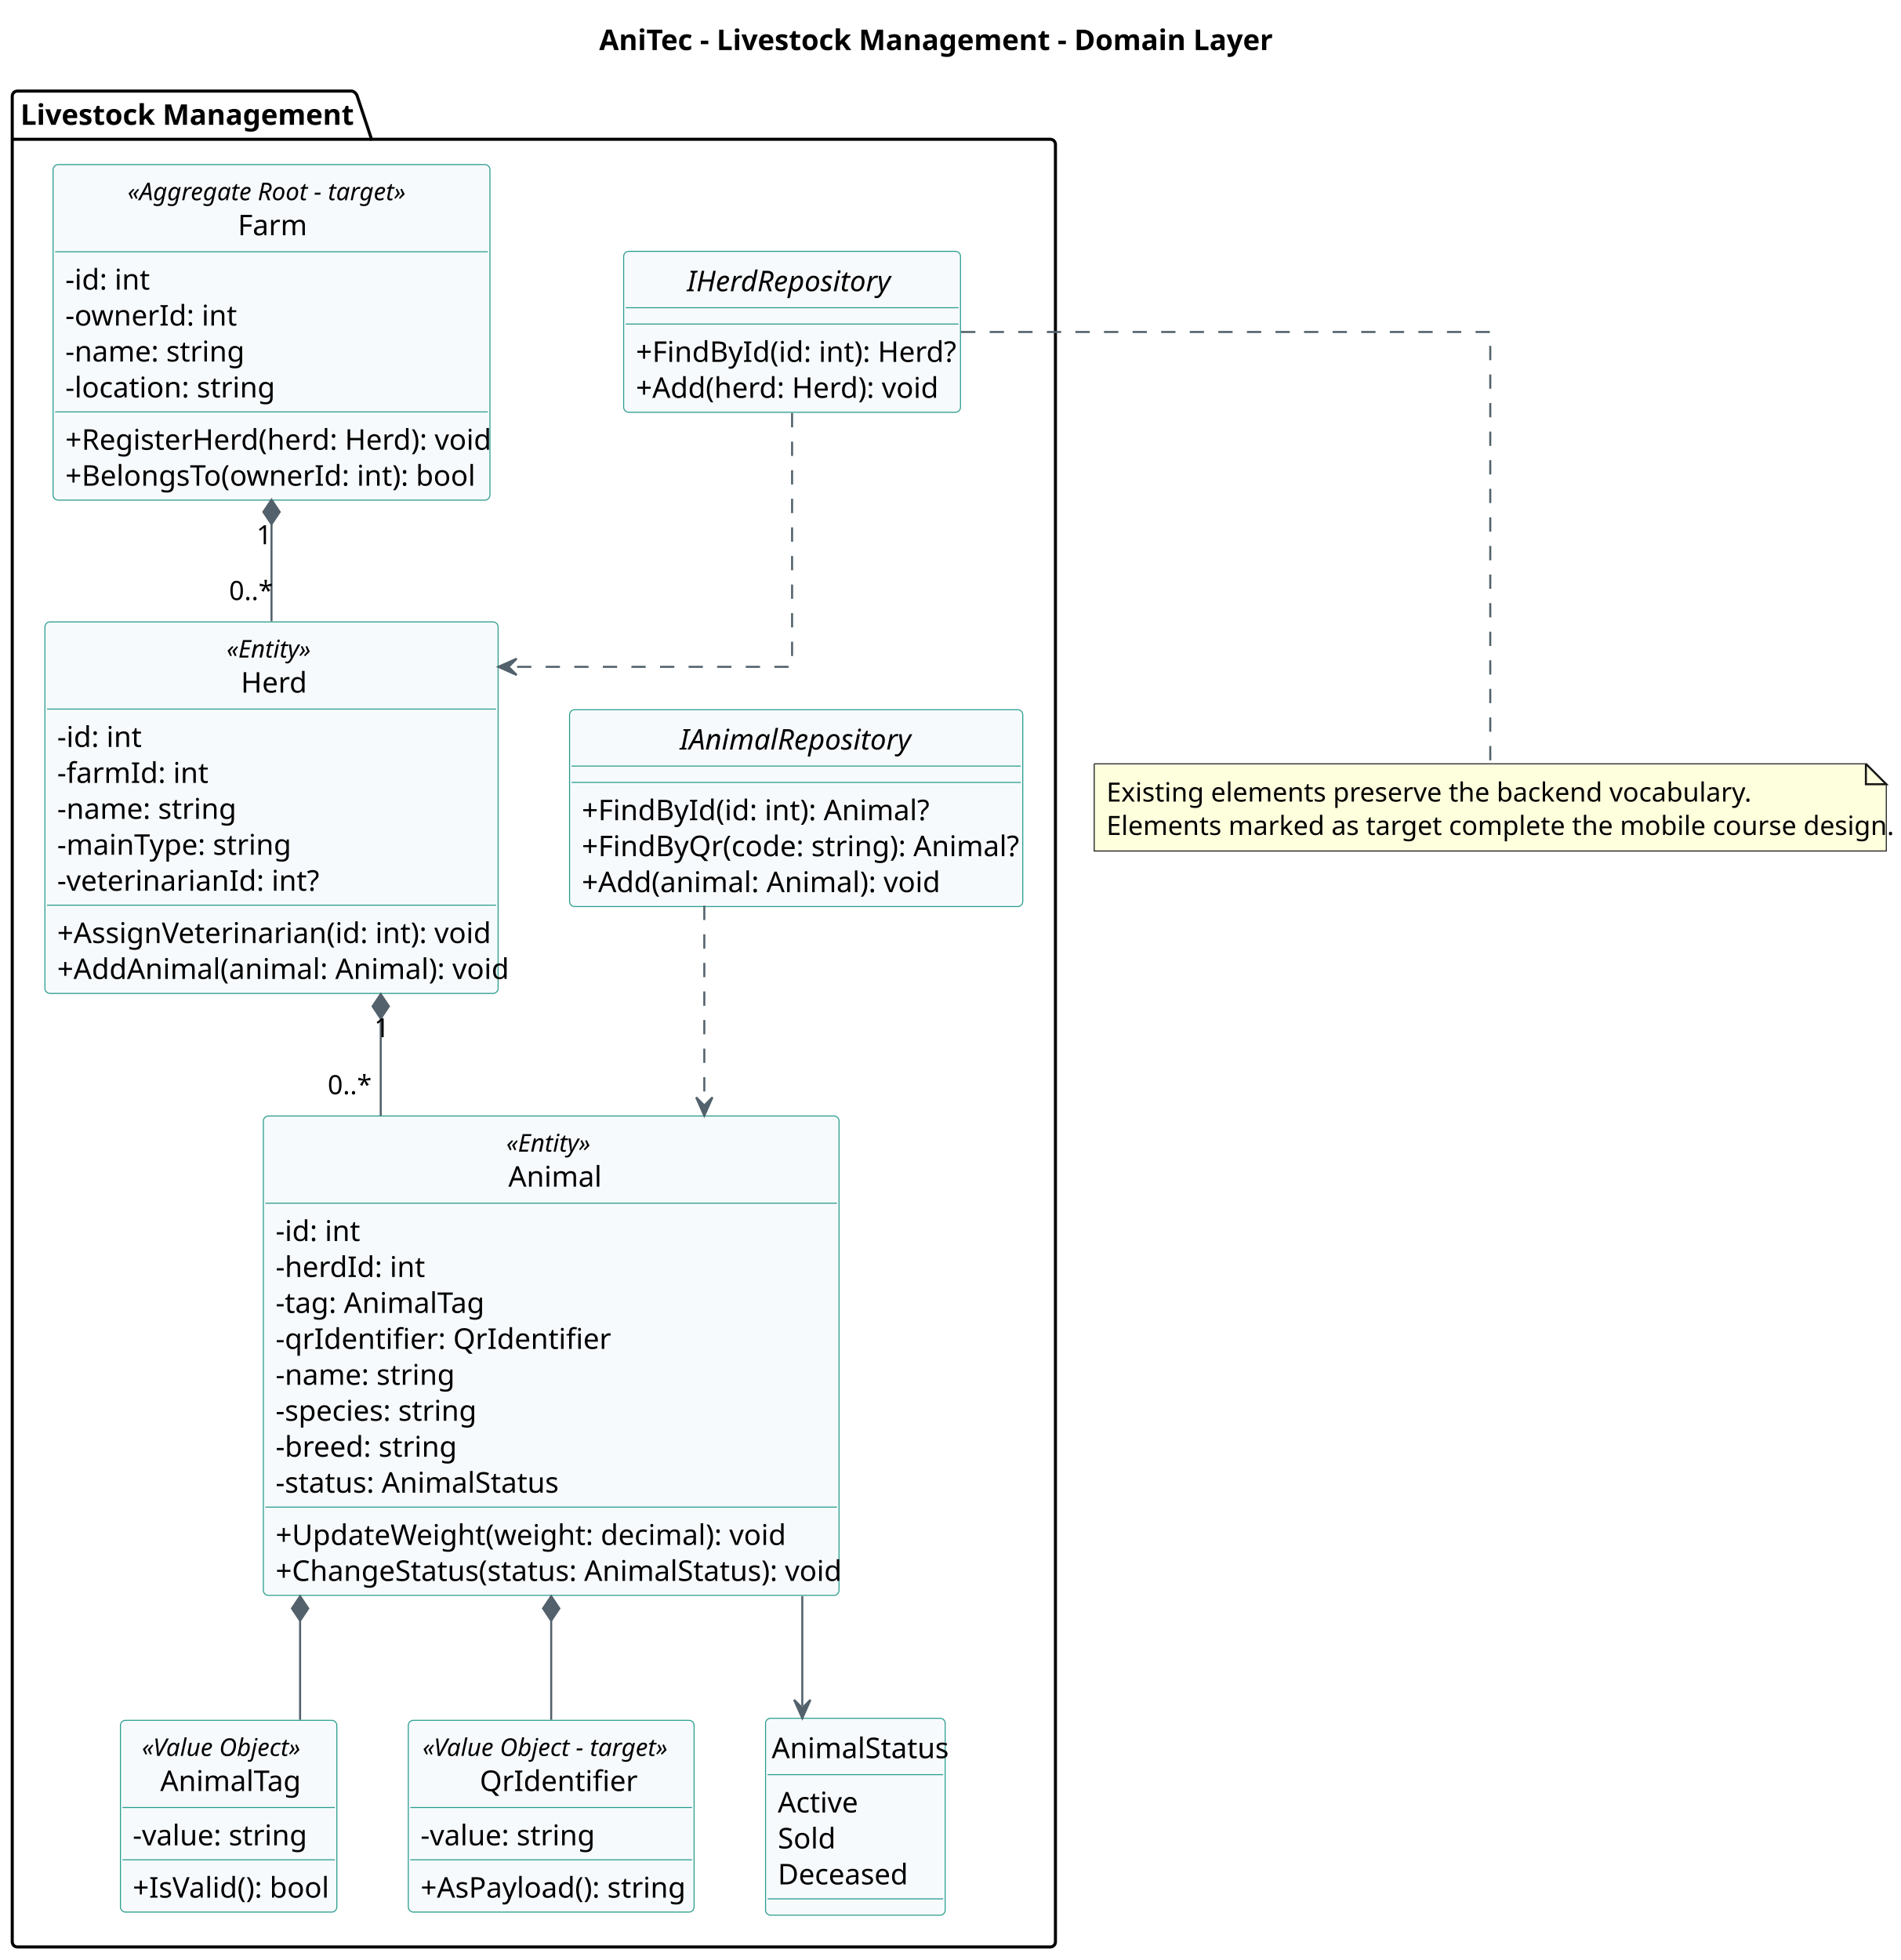
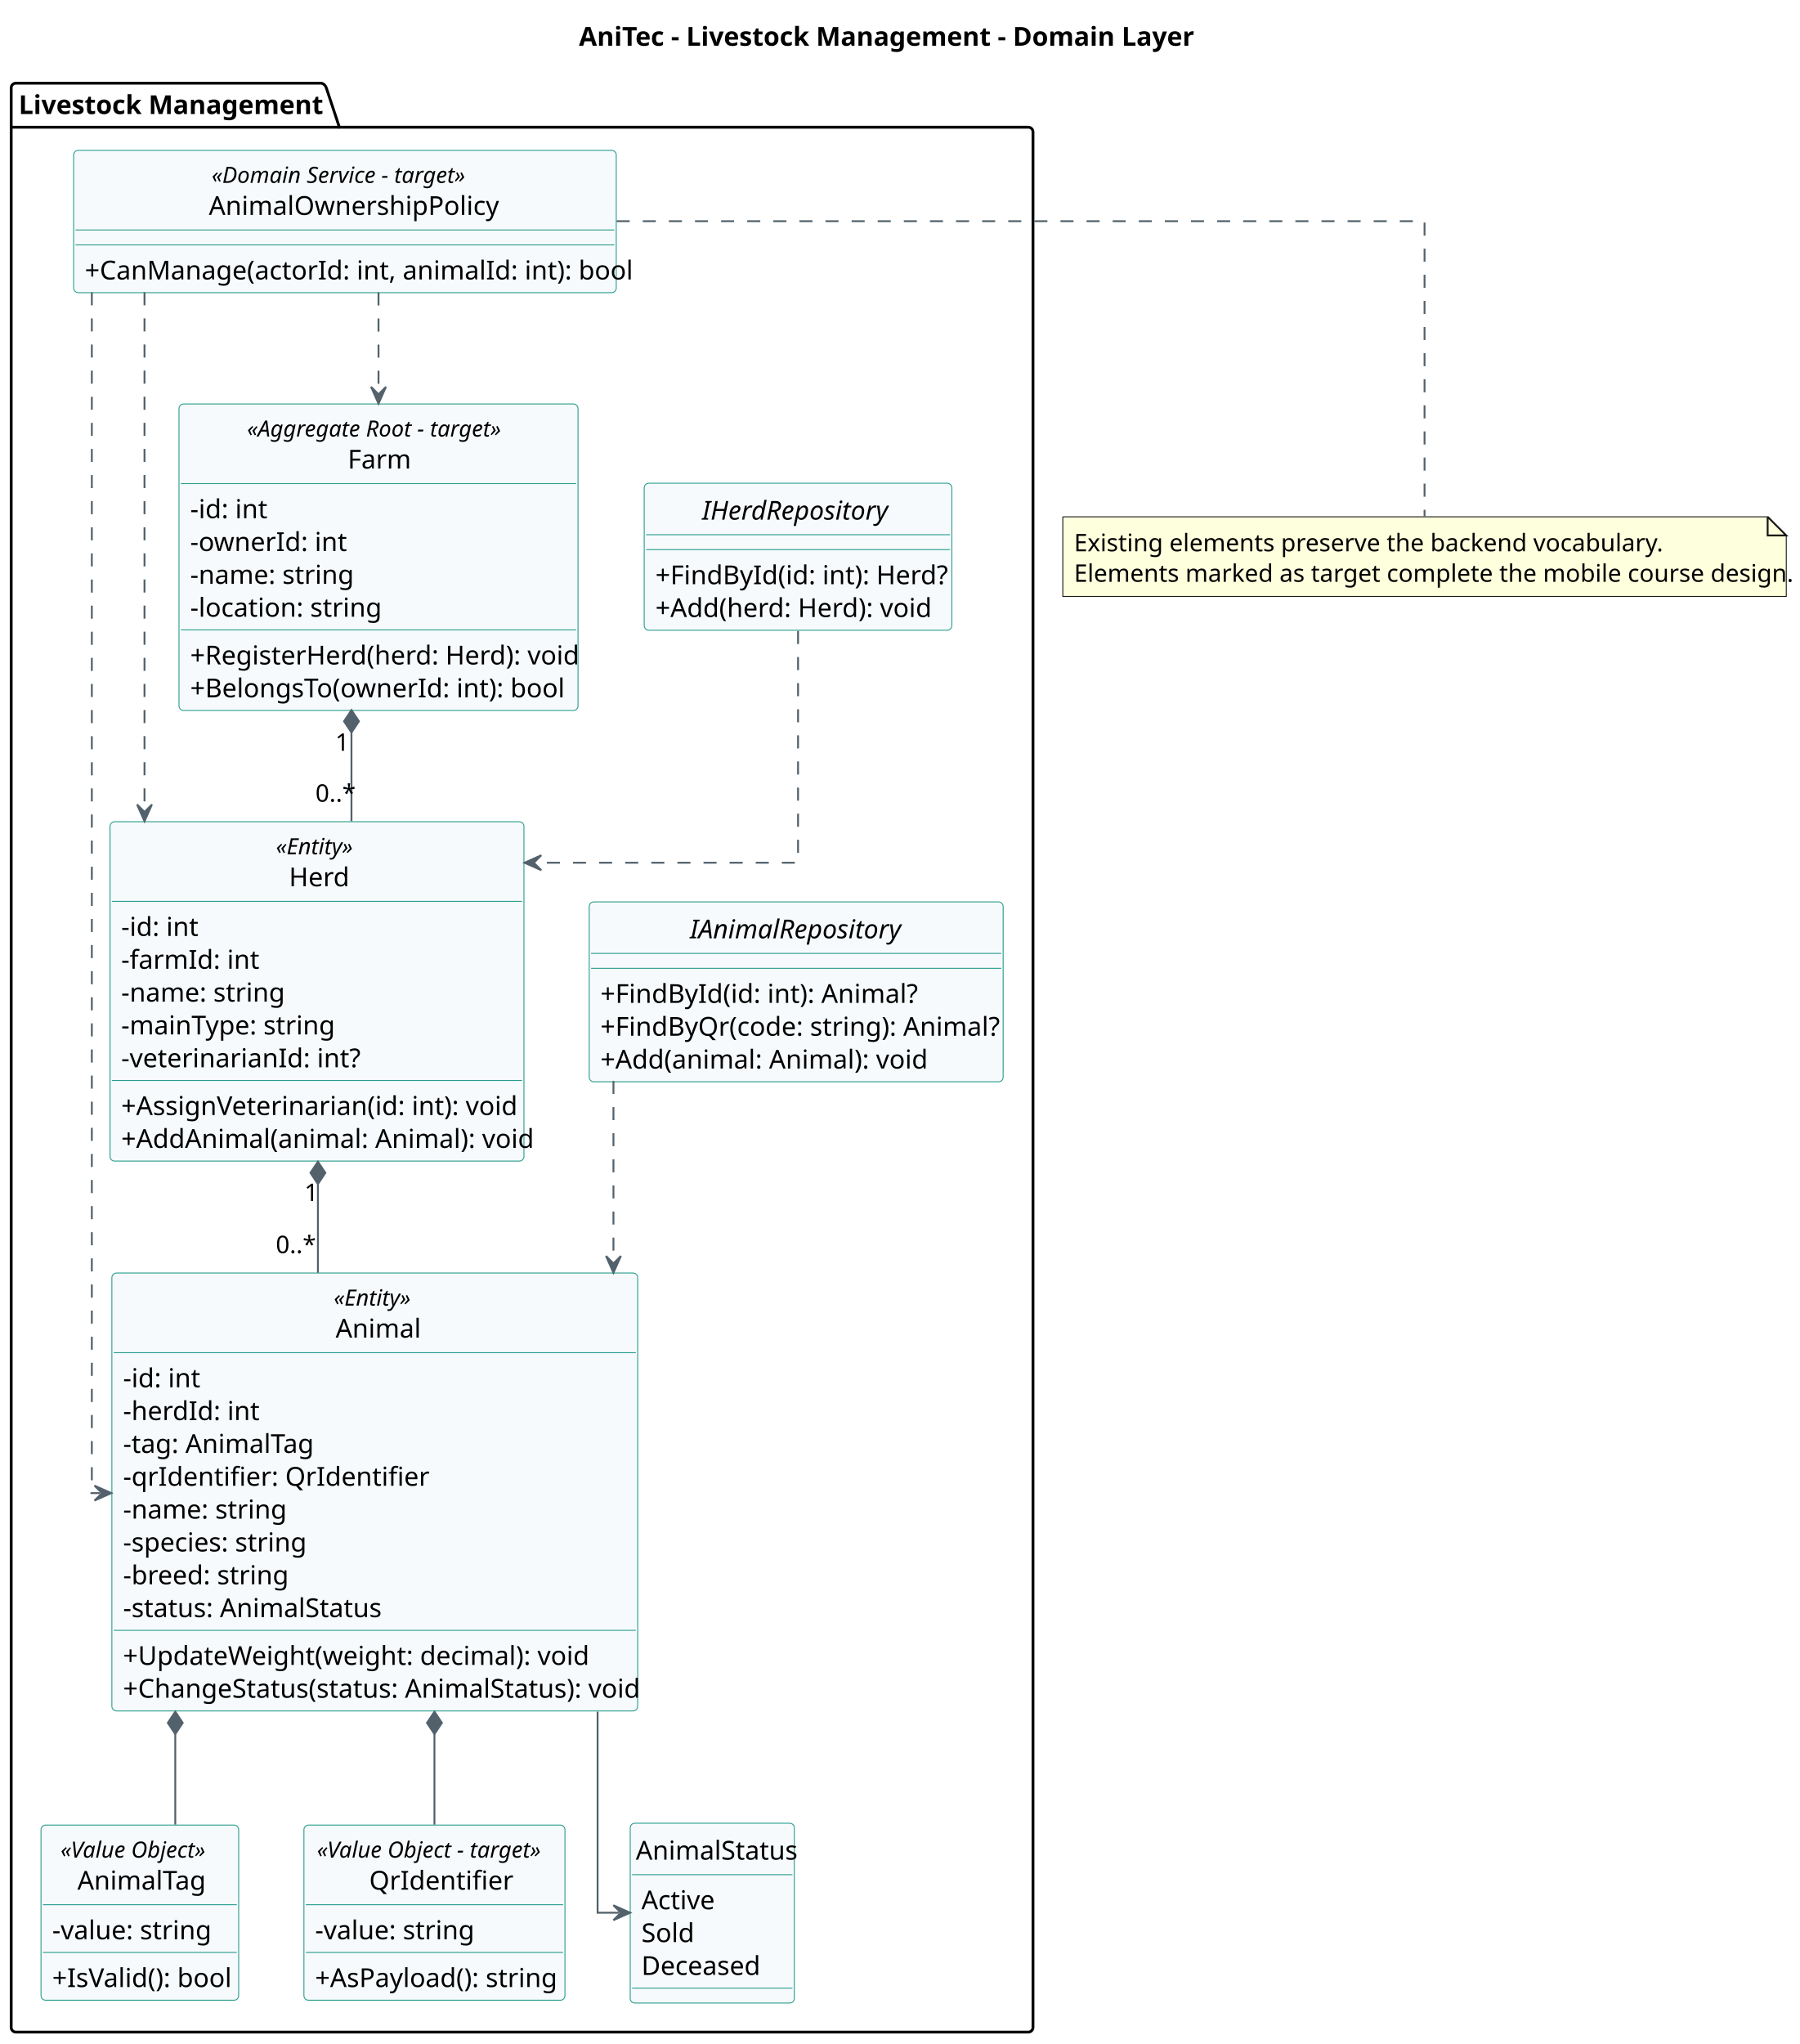
- <svg xmlns="http://www.w3.org/2000/svg" contentStyleType="text/css" height="960px" preserveAspectRatio="none" style="width:931px;height:960px;background:#FFFFFF;" version="1.1" viewBox="0 0 931 960" width="931px" zoomAndPan="magnify">
+ <svg xmlns="http://www.w3.org/2000/svg" contentStyleType="text/css" height="1096px" preserveAspectRatio="none" style="width:965px;height:1096px;background:#FFFFFF;" version="1.1" viewBox="0 0 965 1096" width="965px" zoomAndPan="magnify">
  <defs />
  <g>
-     <text fill="#000000" font-family="sans-serif" font-size="14" font-weight="bold" lengthAdjust="spacing" textLength="330" x="293.5" y="24.533">AniTec - Livestock Management - Domain Layer</text>
+     <text fill="#000000" font-family="sans-serif" font-size="14" font-weight="bold" lengthAdjust="spacing" textLength="330" x="310.5" y="24.533">AniTec - Livestock Management - Domain Layer</text>
    <g id="cluster_Livestock Management">
-       <path d="M8.5,44.609 L172.5,44.609 A3.75,3.75 0 0 1 175,47.109 L182,68.219 L514.5,68.219 A2.5,2.5 0 0 1 517,70.719 L517,951.109 A2.5,2.5 0 0 1 514.5,953.609 L8.5,953.609 A2.5,2.5 0 0 1 6,951.109 L6,47.109 A2.5,2.5 0 0 1 8.5,44.609 " fill="none" style="stroke:#000000;stroke-width:1.5;" />
+       <path d="M8.5,44.609 L172.5,44.609 A3.75,3.75 0 0 1 175,47.109 L182,68.219 L551.5,68.219 A2.5,2.5 0 0 1 554,70.719 L554,1087.109 A2.5,2.5 0 0 1 551.5,1089.609 L8.5,1089.609 A2.5,2.5 0 0 1 6,1087.109 L6,47.109 A2.5,2.5 0 0 1 8.5,44.609 " fill="none" style="stroke:#000000;stroke-width:1.5;" />
      <line style="stroke:#000000;stroke-width:1.5;" x1="6" x2="182" y1="68.219" y2="68.219" />
      <text fill="#000000" font-family="sans-serif" font-size="14" font-weight="bold" lengthAdjust="spacing" textLength="163" x="10" y="61.143">Livestock Management</text>
    </g>
    <g id="elem_Farm">
-       <rect codeLine="13" fill="#F7FAFC" height="164.359" id="Farm" rx="2.5" ry="2.5" style="stroke:#2A9D8F;stroke-width:0.5;" width="214" x="26" y="80.609" />
-       <text fill="#000000" font-family="sans-serif" font-size="12" font-style="italic" lengthAdjust="spacing" textLength="141" x="62.5" y="98.066">«Aggregate Root - target»</text>
-       <text fill="#000000" font-family="sans-serif" font-size="14" lengthAdjust="spacing" textLength="33" x="116.5" y="115.236">Farm</text>
-       <line style="stroke:#2A9D8F;stroke-width:0.5;" x1="27" x2="239" y1="123.312" y2="123.312" />
-       <text fill="#000000" font-family="sans-serif" font-size="14" lengthAdjust="spacing" textLength="39" x="32" y="141.846">-id: int</text>
-       <text fill="#000000" font-family="sans-serif" font-size="14" lengthAdjust="spacing" textLength="77" x="32" y="159.455">-ownerId: int</text>
-       <text fill="#000000" font-family="sans-serif" font-size="14" lengthAdjust="spacing" textLength="83" x="32" y="177.065">-name: string</text>
-       <text fill="#000000" font-family="sans-serif" font-size="14" lengthAdjust="spacing" textLength="97" x="32" y="194.674">-location: string</text>
-       <line style="stroke:#2A9D8F;stroke-width:0.5;" x1="27" x2="239" y1="201.75" y2="201.75" />
-       <text fill="#000000" font-family="sans-serif" font-size="14" lengthAdjust="spacing" textLength="202" x="32" y="220.283">+RegisterHerd(herd: Herd): void</text>
-       <text fill="#000000" font-family="sans-serif" font-size="14" lengthAdjust="spacing" textLength="193" x="32" y="237.893">+BelongsTo(ownerId: int): bool</text>
+       <rect codeLine="13" fill="#F7FAFC" height="164.359" id="Farm" rx="2.5" ry="2.5" style="stroke:#2A9D8F;stroke-width:0.5;" width="214" x="96" y="216.609" />
+       <text fill="#000000" font-family="sans-serif" font-size="12" font-style="italic" lengthAdjust="spacing" textLength="141" x="132.5" y="234.066">«Aggregate Root - target»</text>
+       <text fill="#000000" font-family="sans-serif" font-size="14" lengthAdjust="spacing" textLength="33" x="186.5" y="251.236">Farm</text>
+       <line style="stroke:#2A9D8F;stroke-width:0.5;" x1="97" x2="309" y1="259.312" y2="259.312" />
+       <text fill="#000000" font-family="sans-serif" font-size="14" lengthAdjust="spacing" textLength="39" x="102" y="277.846">-id: int</text>
+       <text fill="#000000" font-family="sans-serif" font-size="14" lengthAdjust="spacing" textLength="77" x="102" y="295.455">-ownerId: int</text>
+       <text fill="#000000" font-family="sans-serif" font-size="14" lengthAdjust="spacing" textLength="83" x="102" y="313.065">-name: string</text>
+       <text fill="#000000" font-family="sans-serif" font-size="14" lengthAdjust="spacing" textLength="97" x="102" y="330.674">-location: string</text>
+       <line style="stroke:#2A9D8F;stroke-width:0.5;" x1="97" x2="309" y1="337.75" y2="337.75" />
+       <text fill="#000000" font-family="sans-serif" font-size="14" lengthAdjust="spacing" textLength="202" x="102" y="356.283">+RegisterHerd(herd: Herd): void</text>
+       <text fill="#000000" font-family="sans-serif" font-size="14" lengthAdjust="spacing" textLength="193" x="102" y="373.893">+BelongsTo(ownerId: int): bool</text>
    </g>
    <g id="elem_Herd">
-       <rect codeLine="21" fill="#F7FAFC" height="181.969" id="Herd" rx="2.5" ry="2.5" style="stroke:#2A9D8F;stroke-width:0.5;" width="222" x="22" y="304.609" />
-       <text fill="#000000" font-family="sans-serif" font-size="12" font-style="italic" lengthAdjust="spacing" textLength="44" x="111" y="322.066">«Entity»</text>
-       <text fill="#000000" font-family="sans-serif" font-size="14" lengthAdjust="spacing" textLength="30" x="118" y="339.236">Herd</text>
-       <line style="stroke:#2A9D8F;stroke-width:0.5;" x1="23" x2="243" y1="347.312" y2="347.312" />
-       <text fill="#000000" font-family="sans-serif" font-size="14" lengthAdjust="spacing" textLength="39" x="28" y="365.846">-id: int</text>
-       <text fill="#000000" font-family="sans-serif" font-size="14" lengthAdjust="spacing" textLength="67" x="28" y="383.455">-farmId: int</text>
-       <text fill="#000000" font-family="sans-serif" font-size="14" lengthAdjust="spacing" textLength="83" x="28" y="401.065">-name: string</text>
-       <text fill="#000000" font-family="sans-serif" font-size="14" lengthAdjust="spacing" textLength="110" x="28" y="418.674">-mainType: string</text>
-       <text fill="#000000" font-family="sans-serif" font-size="14" lengthAdjust="spacing" textLength="122" x="28" y="436.283">-veterinarianId: int?</text>
-       <line style="stroke:#2A9D8F;stroke-width:0.5;" x1="23" x2="243" y1="443.359" y2="443.359" />
-       <text fill="#000000" font-family="sans-serif" font-size="14" lengthAdjust="spacing" textLength="205" x="28" y="461.893">+AssignVeterinarian(id: int): void</text>
-       <text fill="#000000" font-family="sans-serif" font-size="14" lengthAdjust="spacing" textLength="210" x="28" y="479.502">+AddAnimal(animal: Animal): void</text>
+       <rect codeLine="21" fill="#F7FAFC" height="181.969" id="Herd" rx="2.5" ry="2.5" style="stroke:#2A9D8F;stroke-width:0.5;" width="222" x="59" y="440.609" />
+       <text fill="#000000" font-family="sans-serif" font-size="12" font-style="italic" lengthAdjust="spacing" textLength="44" x="148" y="458.066">«Entity»</text>
+       <text fill="#000000" font-family="sans-serif" font-size="14" lengthAdjust="spacing" textLength="30" x="155" y="475.236">Herd</text>
+       <line style="stroke:#2A9D8F;stroke-width:0.5;" x1="60" x2="280" y1="483.312" y2="483.312" />
+       <text fill="#000000" font-family="sans-serif" font-size="14" lengthAdjust="spacing" textLength="39" x="65" y="501.846">-id: int</text>
+       <text fill="#000000" font-family="sans-serif" font-size="14" lengthAdjust="spacing" textLength="67" x="65" y="519.455">-farmId: int</text>
+       <text fill="#000000" font-family="sans-serif" font-size="14" lengthAdjust="spacing" textLength="83" x="65" y="537.064">-name: string</text>
+       <text fill="#000000" font-family="sans-serif" font-size="14" lengthAdjust="spacing" textLength="110" x="65" y="554.674">-mainType: string</text>
+       <text fill="#000000" font-family="sans-serif" font-size="14" lengthAdjust="spacing" textLength="122" x="65" y="572.283">-veterinarianId: int?</text>
+       <line style="stroke:#2A9D8F;stroke-width:0.5;" x1="60" x2="280" y1="579.359" y2="579.359" />
+       <text fill="#000000" font-family="sans-serif" font-size="14" lengthAdjust="spacing" textLength="205" x="65" y="597.893">+AssignVeterinarian(id: int): void</text>
+       <text fill="#000000" font-family="sans-serif" font-size="14" lengthAdjust="spacing" textLength="210" x="65" y="615.502">+AddAnimal(animal: Animal): void</text>
    </g>
    <g id="elem_Animal">
-       <rect codeLine="30" fill="#F7FAFC" height="234.797" id="Animal" rx="2.5" ry="2.5" style="stroke:#2A9D8F;stroke-width:0.5;" width="282" x="129" y="546.609" />
-       <text fill="#000000" font-family="sans-serif" font-size="12" font-style="italic" lengthAdjust="spacing" textLength="44" x="248" y="564.066">«Entity»</text>
-       <text fill="#000000" font-family="sans-serif" font-size="14" lengthAdjust="spacing" textLength="42" x="249" y="581.236">Animal</text>
-       <line style="stroke:#2A9D8F;stroke-width:0.5;" x1="130" x2="410" y1="589.312" y2="589.312" />
-       <text fill="#000000" font-family="sans-serif" font-size="14" lengthAdjust="spacing" textLength="39" x="135" y="607.846">-id: int</text>
-       <text fill="#000000" font-family="sans-serif" font-size="14" lengthAdjust="spacing" textLength="68" x="135" y="625.455">-herdId: int</text>
-       <text fill="#000000" font-family="sans-serif" font-size="14" lengthAdjust="spacing" textLength="100" x="135" y="643.064">-tag: AnimalTag</text>
-       <text fill="#000000" font-family="sans-serif" font-size="14" lengthAdjust="spacing" textLength="150" x="135" y="660.674">-qrIdentifier: QrIdentifier</text>
-       <text fill="#000000" font-family="sans-serif" font-size="14" lengthAdjust="spacing" textLength="83" x="135" y="678.283">-name: string</text>
-       <text fill="#000000" font-family="sans-serif" font-size="14" lengthAdjust="spacing" textLength="96" x="135" y="695.893">-species: string</text>
-       <text fill="#000000" font-family="sans-serif" font-size="14" lengthAdjust="spacing" textLength="85" x="135" y="713.502">-breed: string</text>
-       <text fill="#000000" font-family="sans-serif" font-size="14" lengthAdjust="spacing" textLength="133" x="135" y="731.111">-status: AnimalStatus</text>
-       <line style="stroke:#2A9D8F;stroke-width:0.5;" x1="130" x2="410" y1="738.188" y2="738.188" />
-       <text fill="#000000" font-family="sans-serif" font-size="14" lengthAdjust="spacing" textLength="237" x="135" y="756.721">+UpdateWeight(weight: decimal): void</text>
-       <text fill="#000000" font-family="sans-serif" font-size="14" lengthAdjust="spacing" textLength="270" x="135" y="774.33">+ChangeStatus(status: AnimalStatus): void</text>
+       <rect codeLine="30" fill="#F7FAFC" height="234.797" id="Animal" rx="2.5" ry="2.5" style="stroke:#2A9D8F;stroke-width:0.5;" width="282" x="60" y="682.609" />
+       <text fill="#000000" font-family="sans-serif" font-size="12" font-style="italic" lengthAdjust="spacing" textLength="44" x="179" y="700.066">«Entity»</text>
+       <text fill="#000000" font-family="sans-serif" font-size="14" lengthAdjust="spacing" textLength="42" x="180" y="717.236">Animal</text>
+       <line style="stroke:#2A9D8F;stroke-width:0.5;" x1="61" x2="341" y1="725.312" y2="725.312" />
+       <text fill="#000000" font-family="sans-serif" font-size="14" lengthAdjust="spacing" textLength="39" x="66" y="743.846">-id: int</text>
+       <text fill="#000000" font-family="sans-serif" font-size="14" lengthAdjust="spacing" textLength="68" x="66" y="761.455">-herdId: int</text>
+       <text fill="#000000" font-family="sans-serif" font-size="14" lengthAdjust="spacing" textLength="100" x="66" y="779.064">-tag: AnimalTag</text>
+       <text fill="#000000" font-family="sans-serif" font-size="14" lengthAdjust="spacing" textLength="150" x="66" y="796.674">-qrIdentifier: QrIdentifier</text>
+       <text fill="#000000" font-family="sans-serif" font-size="14" lengthAdjust="spacing" textLength="83" x="66" y="814.283">-name: string</text>
+       <text fill="#000000" font-family="sans-serif" font-size="14" lengthAdjust="spacing" textLength="96" x="66" y="831.893">-species: string</text>
+       <text fill="#000000" font-family="sans-serif" font-size="14" lengthAdjust="spacing" textLength="85" x="66" y="849.502">-breed: string</text>
+       <text fill="#000000" font-family="sans-serif" font-size="14" lengthAdjust="spacing" textLength="133" x="66" y="867.111">-status: AnimalStatus</text>
+       <line style="stroke:#2A9D8F;stroke-width:0.5;" x1="61" x2="341" y1="874.188" y2="874.188" />
+       <text fill="#000000" font-family="sans-serif" font-size="14" lengthAdjust="spacing" textLength="237" x="66" y="892.721">+UpdateWeight(weight: decimal): void</text>
+       <text fill="#000000" font-family="sans-serif" font-size="14" lengthAdjust="spacing" textLength="270" x="66" y="910.33">+ChangeStatus(status: AnimalStatus): void</text>
    </g>
    <g id="elem_AnimalTag">
-       <rect codeLine="42" fill="#F7FAFC" height="93.922" id="AnimalTag" rx="2.5" ry="2.5" style="stroke:#2A9D8F;stroke-width:0.5;" width="106" x="59" y="842.609" />
-       <text fill="#000000" font-family="sans-serif" font-size="12" font-style="italic" lengthAdjust="spacing" textLength="85" x="69.5" y="860.066">«Value Object»</text>
-       <text fill="#000000" font-family="sans-serif" font-size="14" lengthAdjust="spacing" textLength="67" x="78.5" y="877.236">AnimalTag</text>
-       <line style="stroke:#2A9D8F;stroke-width:0.5;" x1="60" x2="164" y1="885.312" y2="885.312" />
-       <text fill="#000000" font-family="sans-serif" font-size="14" lengthAdjust="spacing" textLength="82" x="65" y="903.846">-value: string</text>
-       <line style="stroke:#2A9D8F;stroke-width:0.5;" x1="60" x2="164" y1="910.922" y2="910.922" />
-       <text fill="#000000" font-family="sans-serif" font-size="14" lengthAdjust="spacing" textLength="94" x="65" y="929.455">+IsValid(): bool</text>
+       <rect codeLine="42" fill="#F7FAFC" height="93.922" id="AnimalTag" rx="2.5" ry="2.5" style="stroke:#2A9D8F;stroke-width:0.5;" width="106" x="22" y="978.609" />
+       <text fill="#000000" font-family="sans-serif" font-size="12" font-style="italic" lengthAdjust="spacing" textLength="85" x="32.5" y="996.066">«Value Object»</text>
+       <text fill="#000000" font-family="sans-serif" font-size="14" lengthAdjust="spacing" textLength="67" x="41.5" y="1013.236">AnimalTag</text>
+       <line style="stroke:#2A9D8F;stroke-width:0.5;" x1="23" x2="127" y1="1021.312" y2="1021.312" />
+       <text fill="#000000" font-family="sans-serif" font-size="14" lengthAdjust="spacing" textLength="82" x="28" y="1039.846">-value: string</text>
+       <line style="stroke:#2A9D8F;stroke-width:0.5;" x1="23" x2="127" y1="1046.922" y2="1046.922" />
+       <text fill="#000000" font-family="sans-serif" font-size="14" lengthAdjust="spacing" textLength="94" x="28" y="1065.455">+IsValid(): bool</text>
    </g>
    <g id="elem_QrIdentifier">
-       <rect codeLine="46" fill="#F7FAFC" height="93.922" id="QrIdentifier" rx="2.5" ry="2.5" style="stroke:#2A9D8F;stroke-width:0.5;" width="140" x="200" y="842.609" />
-       <text fill="#000000" font-family="sans-serif" font-size="12" font-style="italic" lengthAdjust="spacing" textLength="126" x="207" y="860.066">«Value Object - target»</text>
-       <text fill="#000000" font-family="sans-serif" font-size="14" lengthAdjust="spacing" textLength="70" x="235" y="877.236">QrIdentifier</text>
-       <line style="stroke:#2A9D8F;stroke-width:0.5;" x1="201" x2="339" y1="885.312" y2="885.312" />
-       <text fill="#000000" font-family="sans-serif" font-size="14" lengthAdjust="spacing" textLength="82" x="206" y="903.846">-value: string</text>
-       <line style="stroke:#2A9D8F;stroke-width:0.5;" x1="201" x2="339" y1="910.922" y2="910.922" />
-       <text fill="#000000" font-family="sans-serif" font-size="14" lengthAdjust="spacing" textLength="128" x="206" y="929.455">+AsPayload(): string</text>
+       <rect codeLine="46" fill="#F7FAFC" height="93.922" id="QrIdentifier" rx="2.5" ry="2.5" style="stroke:#2A9D8F;stroke-width:0.5;" width="140" x="163" y="978.609" />
+       <text fill="#000000" font-family="sans-serif" font-size="12" font-style="italic" lengthAdjust="spacing" textLength="126" x="170" y="996.066">«Value Object - target»</text>
+       <text fill="#000000" font-family="sans-serif" font-size="14" lengthAdjust="spacing" textLength="70" x="198" y="1013.236">QrIdentifier</text>
+       <line style="stroke:#2A9D8F;stroke-width:0.5;" x1="164" x2="302" y1="1021.312" y2="1021.312" />
+       <text fill="#000000" font-family="sans-serif" font-size="14" lengthAdjust="spacing" textLength="82" x="169" y="1039.846">-value: string</text>
+       <line style="stroke:#2A9D8F;stroke-width:0.5;" x1="164" x2="302" y1="1046.922" y2="1046.922" />
+       <text fill="#000000" font-family="sans-serif" font-size="14" lengthAdjust="spacing" textLength="128" x="169" y="1065.455">+AsPayload(): string</text>
    </g>
    <g id="elem_AnimalStatus">
-       <rect codeLine="50" fill="#F7FAFC" height="96.438" id="AnimalStatus" rx="2.5" ry="2.5" style="stroke:#2A9D8F;stroke-width:0.5;" width="88" x="375" y="841.609" />
-       <text fill="#000000" font-family="sans-serif" font-size="14" lengthAdjust="spacing" textLength="82" x="378" y="861.143">AnimalStatus</text>
-       <line style="stroke:#2A9D8F;stroke-width:0.5;" x1="376" x2="462" y1="869.219" y2="869.219" />
-       <text fill="#000000" font-family="sans-serif" font-size="14" lengthAdjust="spacing" textLength="38" x="381" y="887.752">Active</text>
-       <text fill="#000000" font-family="sans-serif" font-size="14" lengthAdjust="spacing" textLength="28" x="381" y="905.361">Sold</text>
-       <text fill="#000000" font-family="sans-serif" font-size="14" lengthAdjust="spacing" textLength="64" x="381" y="922.971">Deceased</text>
-       <line style="stroke:#2A9D8F;stroke-width:0.5;" x1="376" x2="462" y1="930.047" y2="930.047" />
+       <rect codeLine="50" fill="#F7FAFC" height="96.438" id="AnimalStatus" rx="2.5" ry="2.5" style="stroke:#2A9D8F;stroke-width:0.5;" width="88" x="338" y="977.609" />
+       <text fill="#000000" font-family="sans-serif" font-size="14" lengthAdjust="spacing" textLength="82" x="341" y="997.143">AnimalStatus</text>
+       <line style="stroke:#2A9D8F;stroke-width:0.5;" x1="339" x2="425" y1="1005.219" y2="1005.219" />
+       <text fill="#000000" font-family="sans-serif" font-size="14" lengthAdjust="spacing" textLength="38" x="344" y="1023.752">Active</text>
+       <text fill="#000000" font-family="sans-serif" font-size="14" lengthAdjust="spacing" textLength="28" x="344" y="1041.361">Sold</text>
+       <text fill="#000000" font-family="sans-serif" font-size="14" lengthAdjust="spacing" textLength="64" x="344" y="1058.971">Deceased</text>
+       <line style="stroke:#2A9D8F;stroke-width:0.5;" x1="339" x2="425" y1="1066.047" y2="1066.047" />
    </g>
    <g id="elem_IAnimalRepository">
-       <rect codeLine="55" fill="#F7FAFC" height="96.438" id="IAnimalRepository" rx="2.5" ry="2.5" style="stroke:#2A9D8F;stroke-width:0.5;" width="222" x="279" y="347.609" />
-       <text fill="#000000" font-family="sans-serif" font-size="14" font-style="italic" lengthAdjust="spacing" textLength="114" x="333" y="367.143">IAnimalRepository</text>
-       <line style="stroke:#2A9D8F;stroke-width:0.5;" x1="280" x2="500" y1="375.219" y2="375.219" />
-       <line style="stroke:#2A9D8F;stroke-width:0.5;" x1="280" x2="500" y1="383.219" y2="383.219" />
-       <text fill="#000000" font-family="sans-serif" font-size="14" lengthAdjust="spacing" textLength="165" x="285" y="401.752">+FindById(id: int): Animal?</text>
-       <text fill="#000000" font-family="sans-serif" font-size="14" lengthAdjust="spacing" textLength="210" x="285" y="419.361">+FindByQr(code: string): Animal?</text>
-       <text fill="#000000" font-family="sans-serif" font-size="14" lengthAdjust="spacing" textLength="168" x="285" y="436.971">+Add(animal: Animal): void</text>
+       <rect codeLine="55" fill="#F7FAFC" height="96.438" id="IAnimalRepository" rx="2.5" ry="2.5" style="stroke:#2A9D8F;stroke-width:0.5;" width="222" x="316" y="483.609" />
+       <text fill="#000000" font-family="sans-serif" font-size="14" font-style="italic" lengthAdjust="spacing" textLength="114" x="370" y="503.143">IAnimalRepository</text>
+       <line style="stroke:#2A9D8F;stroke-width:0.5;" x1="317" x2="537" y1="511.219" y2="511.219" />
+       <line style="stroke:#2A9D8F;stroke-width:0.5;" x1="317" x2="537" y1="519.219" y2="519.219" />
+       <text fill="#000000" font-family="sans-serif" font-size="14" lengthAdjust="spacing" textLength="165" x="322" y="537.752">+FindById(id: int): Animal?</text>
+       <text fill="#000000" font-family="sans-serif" font-size="14" lengthAdjust="spacing" textLength="210" x="322" y="555.361">+FindByQr(code: string): Animal?</text>
+       <text fill="#000000" font-family="sans-serif" font-size="14" lengthAdjust="spacing" textLength="168" x="322" y="572.971">+Add(animal: Animal): void</text>
    </g>
    <g id="elem_IHerdRepository">
-       <rect codeLine="60" fill="#F7FAFC" height="78.828" id="IHerdRepository" rx="2.5" ry="2.5" style="stroke:#2A9D8F;stroke-width:0.5;" width="165" x="305.5" y="123.109" />
-       <text fill="#000000" font-family="sans-serif" font-size="14" font-style="italic" lengthAdjust="spacing" textLength="103" x="336.5" y="142.643">IHerdRepository</text>
-       <line style="stroke:#2A9D8F;stroke-width:0.5;" x1="306.5" x2="469.5" y1="150.719" y2="150.719" />
-       <line style="stroke:#2A9D8F;stroke-width:0.5;" x1="306.5" x2="469.5" y1="158.719" y2="158.719" />
-       <text fill="#000000" font-family="sans-serif" font-size="14" lengthAdjust="spacing" textLength="153" x="311.5" y="177.252">+FindById(id: int): Herd?</text>
-       <text fill="#000000" font-family="sans-serif" font-size="14" lengthAdjust="spacing" textLength="144" x="311.5" y="194.861">+Add(herd: Herd): void</text>
+       <rect codeLine="60" fill="#F7FAFC" height="78.828" id="IHerdRepository" rx="2.5" ry="2.5" style="stroke:#2A9D8F;stroke-width:0.5;" width="165" x="345.5" y="259.109" />
+       <text fill="#000000" font-family="sans-serif" font-size="14" font-style="italic" lengthAdjust="spacing" textLength="103" x="376.5" y="278.643">IHerdRepository</text>
+       <line style="stroke:#2A9D8F;stroke-width:0.5;" x1="346.5" x2="509.5" y1="286.719" y2="286.719" />
+       <line style="stroke:#2A9D8F;stroke-width:0.5;" x1="346.5" x2="509.5" y1="294.719" y2="294.719" />
+       <text fill="#000000" font-family="sans-serif" font-size="14" lengthAdjust="spacing" textLength="153" x="351.5" y="313.252">+FindById(id: int): Herd?</text>
+       <text fill="#000000" font-family="sans-serif" font-size="14" lengthAdjust="spacing" textLength="144" x="351.5" y="330.861">+Add(herd: Herd): void</text>
    </g>
-     <g id="elem_GMN18">
-       <path d="M536,374.109 L536,416.812 L924,416.812 L924,384.109 L914,374.109 L536,374.109 " fill="#FEFFDD" style="stroke:#181818;stroke-width:0.5;" />
-       <path d="M914,374.109 L914,384.109 L924,384.109 L914,374.109 " fill="#FEFFDD" style="stroke:#181818;stroke-width:1.0;" />
-       <text fill="#000000" font-family="sans-serif" font-size="13" lengthAdjust="spacing" textLength="300" x="542" y="392.604">Existing elements preserve the backend vocabulary.</text>
-       <text fill="#000000" font-family="sans-serif" font-size="13" lengthAdjust="spacing" textLength="367" x="542" y="408.956">Elements marked as target complete the mobile course design.</text>
+     <g id="elem_AnimalOwnershipPolicy">
+       <rect codeLine="71" fill="#F7FAFC" height="76.312" id="AnimalOwnershipPolicy" rx="2.5" ry="2.5" style="stroke:#2A9D8F;stroke-width:0.5;" width="291" x="39.5" y="80.609" />
+       <text fill="#000000" font-family="sans-serif" font-size="12" font-style="italic" lengthAdjust="spacing" textLength="143" x="113.5" y="98.066">«Domain Service - target»</text>
+       <text fill="#000000" font-family="sans-serif" font-size="14" lengthAdjust="spacing" textLength="146" x="112" y="115.236">AnimalOwnershipPolicy</text>
+       <line style="stroke:#2A9D8F;stroke-width:0.5;" x1="40.5" x2="329.5" y1="123.312" y2="123.312" />
+       <line style="stroke:#2A9D8F;stroke-width:0.5;" x1="40.5" x2="329.5" y1="131.312" y2="131.312" />
+       <text fill="#000000" font-family="sans-serif" font-size="14" lengthAdjust="spacing" textLength="279" x="45.5" y="149.846">+CanManage(actorId: int, animalId: int): bool</text>
+     </g>
+     <g id="elem_GMN22">
+       <path d="M570,277.109 L570,319.812 L958,319.812 L958,287.109 L948,277.109 L570,277.109 " fill="#FEFFDD" style="stroke:#181818;stroke-width:0.5;" />
+       <path d="M948,277.109 L948,287.109 L958,287.109 L948,277.109 " fill="#FEFFDD" style="stroke:#181818;stroke-width:1.0;" />
+       <text fill="#000000" font-family="sans-serif" font-size="13" lengthAdjust="spacing" textLength="300" x="576" y="295.604">Existing elements preserve the backend vocabulary.</text>
+       <text fill="#000000" font-family="sans-serif" font-size="13" lengthAdjust="spacing" textLength="367" x="576" y="311.956">Elements marked as target complete the mobile course design.</text>
    </g>
    <g id="link_Farm_Herd">
-       <path codeLine="64" d="M133,256.759 C133,276.019 133,284.649 133,304.289 " fill="none" id="Farm-backto-Herd" style="stroke:#52616B;stroke-width:1.0;" />
-       <polygon fill="#52616B" points="133,244.759,129,250.759,133,256.759,137,250.759,133,244.759" style="stroke:#52616B;stroke-width:1.0;" />
-       <text fill="#000000" font-family="sans-serif" font-size="13" lengthAdjust="spacing" textLength="7" x="125.677" y="266.565">1</text>
-       <text fill="#000000" font-family="sans-serif" font-size="13" lengthAdjust="spacing" textLength="20" x="112.203" y="293.885">0..*</text>
+       <path codeLine="64" d="M188.5,392.759 C188.5,412.019 188.5,420.649 188.5,440.289 " fill="none" id="Farm-backto-Herd" style="stroke:#52616B;stroke-width:1.0;" />
+       <polygon fill="#52616B" points="188.5,380.759,184.5,386.759,188.5,392.759,192.5,386.759,188.5,380.759" style="stroke:#52616B;stroke-width:1.0;" />
+       <text fill="#000000" font-family="sans-serif" font-size="13" lengthAdjust="spacing" textLength="7" x="179.841" y="402.565">1</text>
+       <text fill="#000000" font-family="sans-serif" font-size="13" lengthAdjust="spacing" textLength="20" x="169.177" y="429.885">0..*</text>
    </g>
    <g id="link_Herd_Animal">
-       <path codeLine="65" d="M186.5,498.889 C186.5,518.039 186.5,526.499 186.5,546.469 " fill="none" id="Herd-backto-Animal" style="stroke:#52616B;stroke-width:1.0;" />
-       <polygon fill="#52616B" points="186.5,486.889,182.5,492.889,186.5,498.889,190.5,492.889,186.5,486.889" style="stroke:#52616B;stroke-width:1.0;" />
-       <text fill="#000000" font-family="sans-serif" font-size="13" lengthAdjust="spacing" textLength="7" x="183.328" y="508">1</text>
-       <text fill="#000000" font-family="sans-serif" font-size="13" lengthAdjust="spacing" textLength="20" x="160.51" y="535.933">0..*</text>
+       <path codeLine="65" d="M170.5,634.889 C170.5,654.039 170.5,662.499 170.5,682.469 " fill="none" id="Herd-backto-Animal" style="stroke:#52616B;stroke-width:1.0;" />
+       <polygon fill="#52616B" points="170.5,622.889,166.5,628.889,170.5,634.889,174.5,628.889,170.5,622.889" style="stroke:#52616B;stroke-width:1.0;" />
+       <text fill="#000000" font-family="sans-serif" font-size="13" lengthAdjust="spacing" textLength="7" x="163.27" y="644">1</text>
+       <text fill="#000000" font-family="sans-serif" font-size="13" lengthAdjust="spacing" textLength="20" x="147.905" y="671.933">0..*</text>
    </g>
    <g id="link_Animal_AnimalTag">
-       <path codeLine="66" d="M147,793.809 C147,815.279 147,824.499 147,842.369 " fill="none" id="Animal-backto-AnimalTag" style="stroke:#52616B;stroke-width:1.0;" />
-       <polygon fill="#52616B" points="147,781.809,143,787.809,147,793.809,151,787.809,147,781.809" style="stroke:#52616B;stroke-width:1.0;" />
+       <path codeLine="66" d="M94,929.809 C94,951.279 94,960.499 94,978.369 " fill="none" id="Animal-backto-AnimalTag" style="stroke:#52616B;stroke-width:1.0;" />
+       <polygon fill="#52616B" points="94,917.809,90,923.809,94,929.809,98,923.809,94,917.809" style="stroke:#52616B;stroke-width:1.0;" />
    </g>
    <g id="link_Animal_QrIdentifier">
-       <path codeLine="67" d="M270,793.809 C270,815.279 270,824.499 270,842.369 " fill="none" id="Animal-backto-QrIdentifier" style="stroke:#52616B;stroke-width:1.0;" />
-       <polygon fill="#52616B" points="270,781.809,266,787.809,270,793.809,274,787.809,270,781.809" style="stroke:#52616B;stroke-width:1.0;" />
+       <path codeLine="67" d="M233,929.809 C233,951.279 233,960.499 233,978.369 " fill="none" id="Animal-backto-QrIdentifier" style="stroke:#52616B;stroke-width:1.0;" />
+       <polygon fill="#52616B" points="233,917.809,229,923.809,233,929.809,237,923.809,233,917.809" style="stroke:#52616B;stroke-width:1.0;" />
    </g>
    <g id="link_Animal_AnimalStatus">
-       <path codeLine="68" d="M393,781.809 C393,802.959 393,817.869 393,835.569 " fill="none" id="Animal-to-AnimalStatus" style="stroke:#52616B;stroke-width:1.0;" />
-       <polygon fill="#52616B" points="393,841.569,397,832.569,393,836.569,389,832.569,393,841.569" style="stroke:#52616B;stroke-width:1.0;" />
+       <path codeLine="68" d="M320.5,917.809 C320.5,972.489 320.5,1025.609 320.5,1025.609 C320.5,1025.609 322.1,1025.609 331.96,1025.609 " fill="none" id="Animal-to-AnimalStatus" style="stroke:#52616B;stroke-width:1.0;" />
+       <polygon fill="#52616B" points="337.96,1025.609,328.96,1021.609,332.96,1025.609,328.96,1029.609,337.96,1025.609" style="stroke:#52616B;stroke-width:1.0;" />
    </g>
    <g id="link_IAnimalRepository_Animal">
-       <path codeLine="69" d="M345,443.609 C345,472.349 345,504.219 345,540.459 " fill="none" id="IAnimalRepository-to-Animal" style="stroke:#52616B;stroke-width:1.0;stroke-dasharray:7.0,7.0;" />
-       <polygon fill="#52616B" points="345,546.459,349,537.459,345,541.459,341,537.459,345,546.459" style="stroke:#52616B;stroke-width:1.0;" />
+       <path codeLine="69" d="M329,579.609 C329,608.349 329,640.219 329,676.459 " fill="none" id="IAnimalRepository-to-Animal" style="stroke:#52616B;stroke-width:1.0;stroke-dasharray:7.0,7.0;" />
+       <polygon fill="#52616B" points="329,682.459,333,673.459,329,677.459,325,673.459,329,682.459" style="stroke:#52616B;stroke-width:1.0;" />
    </g>
    <g id="link_IHerdRepository_Herd">
-       <path codeLine="70" d="M388,202.309 C388,250.849 388,326.609 388,326.609 C388,326.609 318.82,326.609 250.1,326.609 " fill="none" id="IHerdRepository-to-Herd" style="stroke:#52616B;stroke-width:1.0;stroke-dasharray:7.0,7.0;" />
-       <polygon fill="#52616B" points="244.1,326.609,253.1,330.609,249.1,326.609,253.1,322.609,244.1,326.609" style="stroke:#52616B;stroke-width:1.0;" />
+       <path codeLine="70" d="M428,338.309 C428,386.849 428,462.609 428,462.609 C428,462.609 357.11,462.609 287.29,462.609 " fill="none" id="IHerdRepository-to-Herd" style="stroke:#52616B;stroke-width:1.0;stroke-dasharray:7.0,7.0;" />
+       <polygon fill="#52616B" points="281.29,462.609,290.29,466.609,286.29,462.609,290.29,458.609,281.29,462.609" style="stroke:#52616B;stroke-width:1.0;" />
    </g>
-     <g id="link_IHerdRepository_GMN18">
-       <path d="M470.79,162.609 C572,162.609 730,162.609 730,162.609 C730,162.609 730,316.429 730,374.109 " fill="none" id="IHerdRepository-GMN18" style="stroke:#52616B;stroke-width:1.0;stroke-dasharray:7.0,7.0;" />
+     <g id="link_AnimalOwnershipPolicy_Farm">
+       <path codeLine="74" d="M203,156.779 C203,174.219 203,189.599 203,210.419 " fill="none" id="AnimalOwnershipPolicy-to-Farm" style="stroke:#52616B;stroke-width:1.0;stroke-dasharray:7.0,7.0;" />
+       <polygon fill="#52616B" points="203,216.419,207,207.419,203,211.419,199,207.419,203,216.419" style="stroke:#52616B;stroke-width:1.0;" />
+     </g>
+     <g id="link_AnimalOwnershipPolicy_Herd">
+       <path codeLine="75" d="M77.5,156.719 C77.5,220.719 77.5,345.499 77.5,434.369 " fill="none" id="AnimalOwnershipPolicy-to-Herd" style="stroke:#52616B;stroke-width:1.0;stroke-dasharray:7.0,7.0;" />
+       <polygon fill="#52616B" points="77.5,440.369,81.5,431.369,77.5,435.369,73.5,431.369,77.5,440.369" style="stroke:#52616B;stroke-width:1.0;" />
+     </g>
+     <g id="link_AnimalOwnershipPolicy_Animal">
+       <path codeLine="76" d="M49.25,156.739 C49.25,300.359 49.25,800.609 49.25,800.609 C49.25,800.609 47.14,800.609 53.68,800.609 " fill="none" id="AnimalOwnershipPolicy-to-Animal" style="stroke:#52616B;stroke-width:1.0;stroke-dasharray:7.0,7.0;" />
+       <polygon fill="#52616B" points="59.68,800.609,50.68,796.609,54.68,800.609,50.68,804.609,59.68,800.609" style="stroke:#52616B;stroke-width:1.0;" />
+     </g>
+     <g id="link_AnimalOwnershipPolicy_GMN22">
+       <path d="M330.73,118.609 C502.25,118.609 764,118.609 764,118.609 C764,118.609 764,229.019 764,276.899 " fill="none" id="AnimalOwnershipPolicy-GMN22" style="stroke:#52616B;stroke-width:1.0;stroke-dasharray:7.0,7.0;" />
    </g>
  </g>
</svg>
